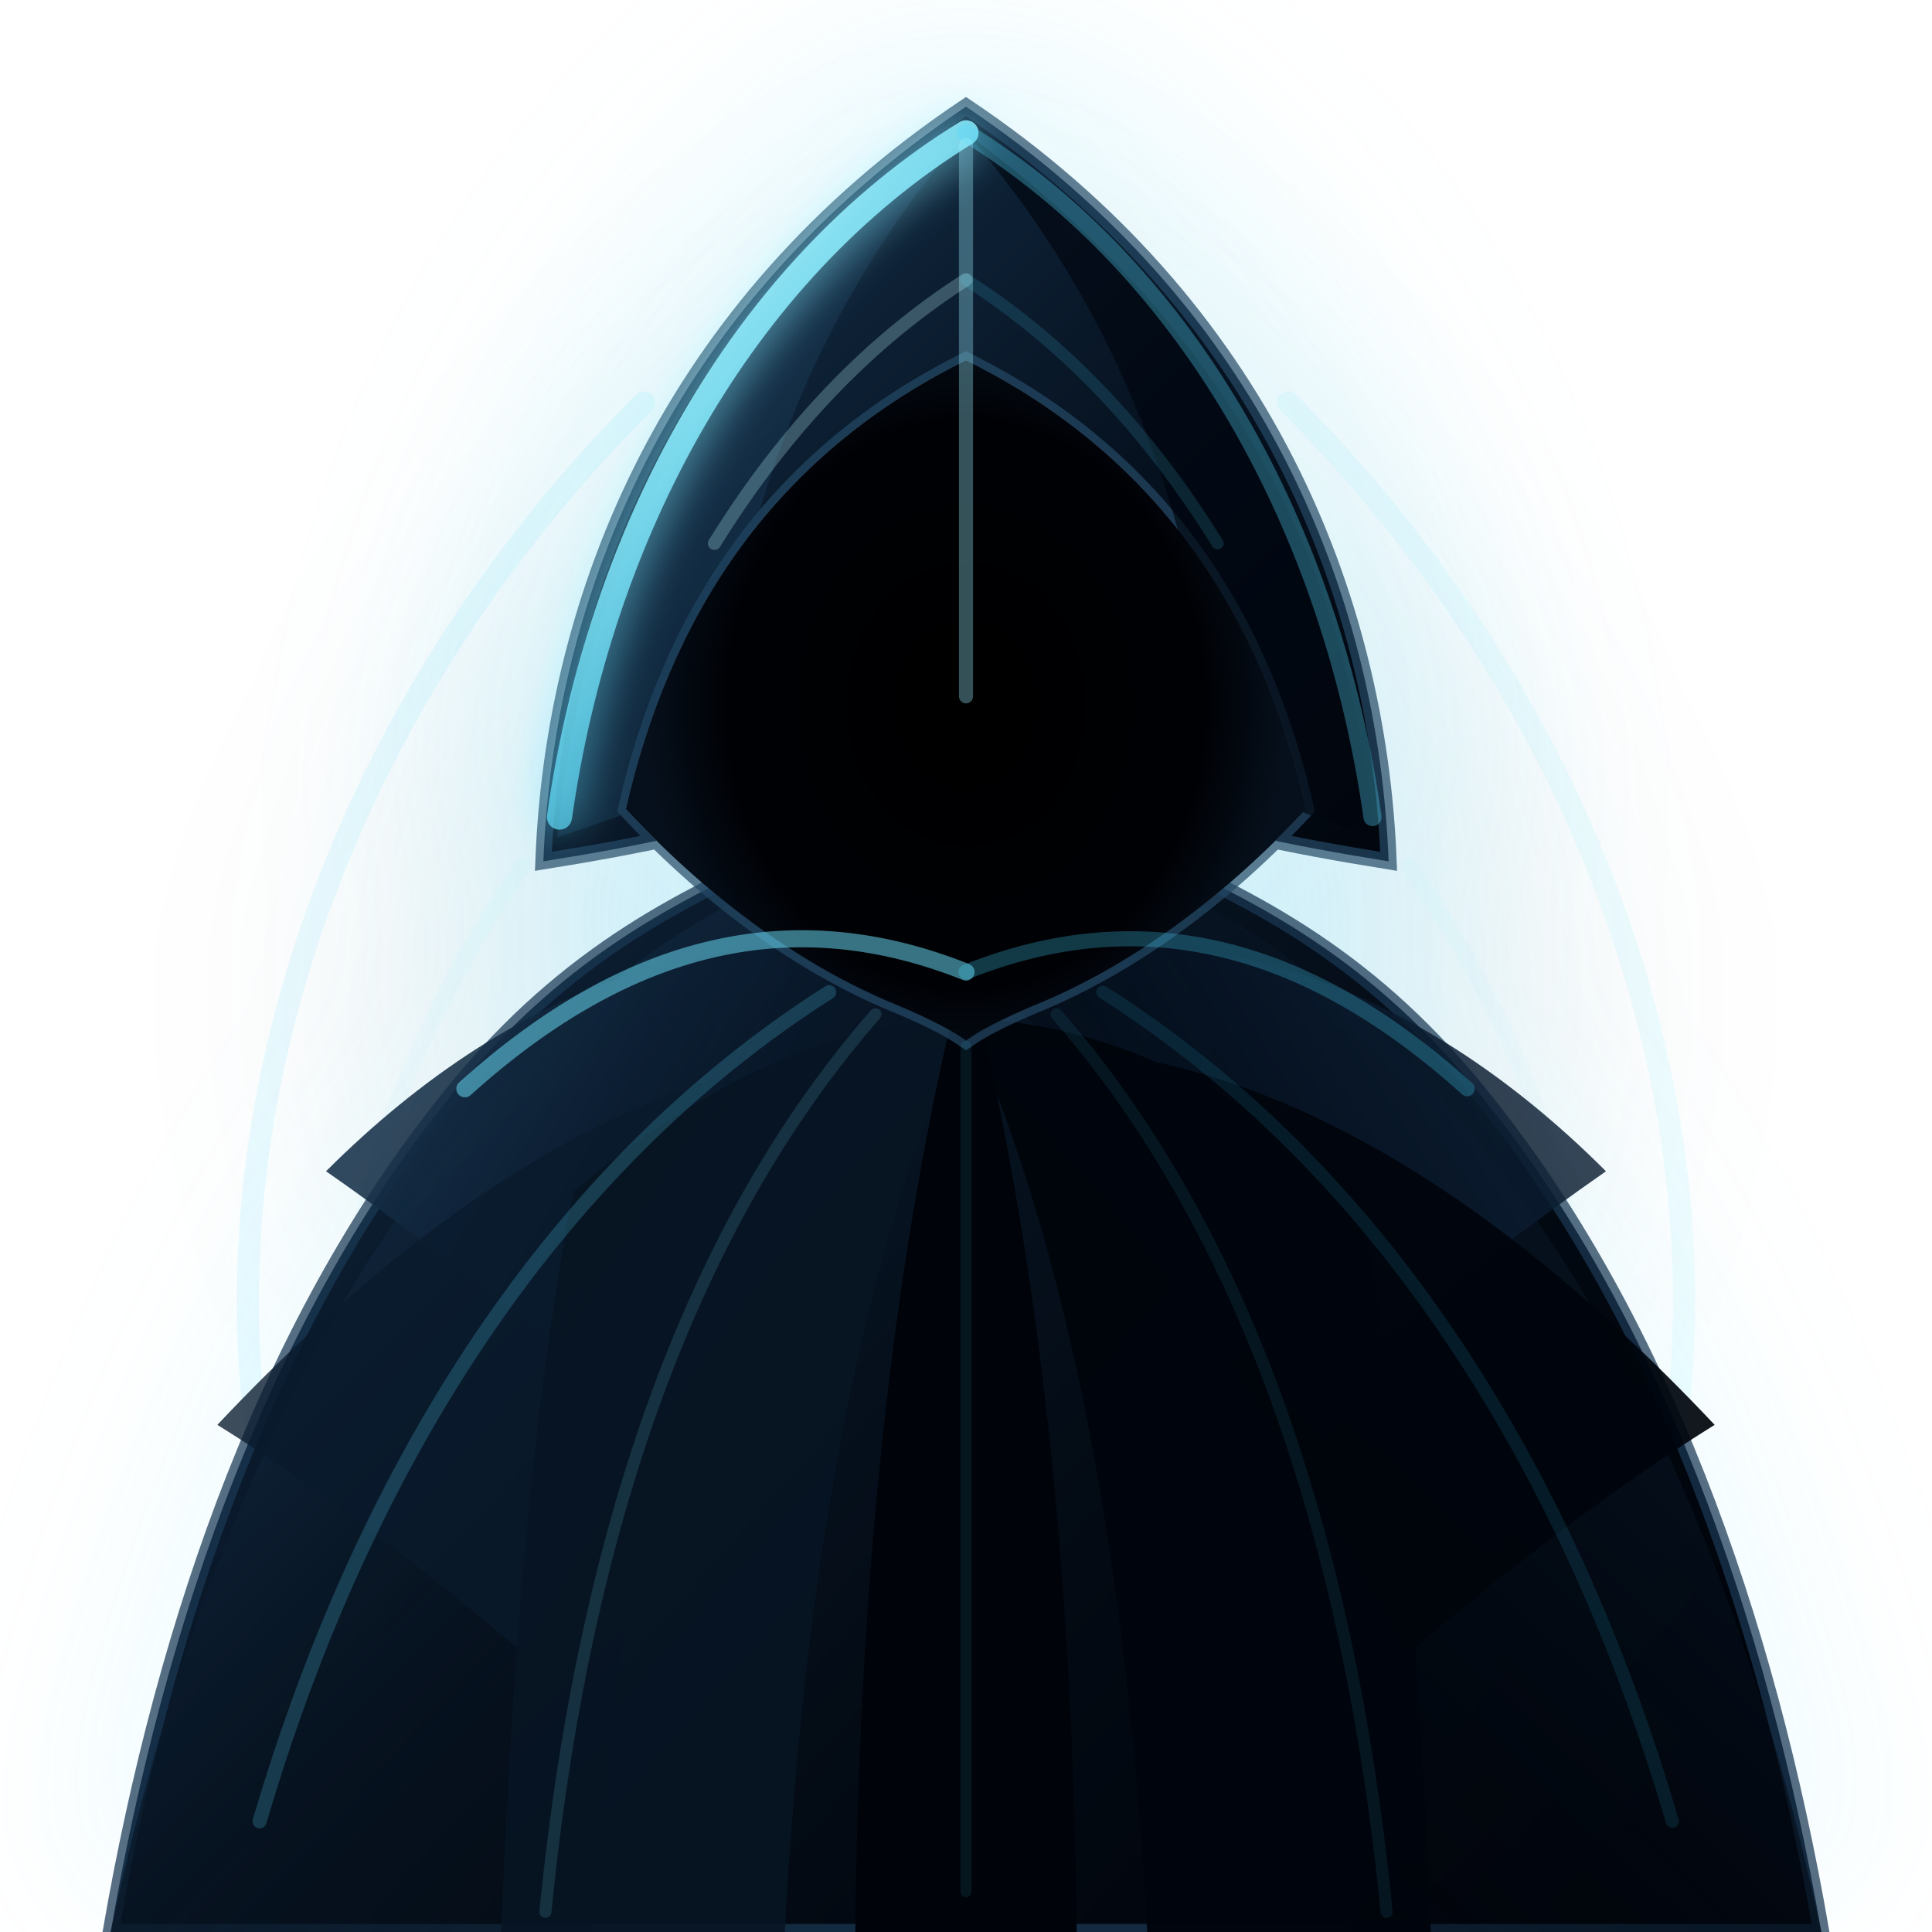
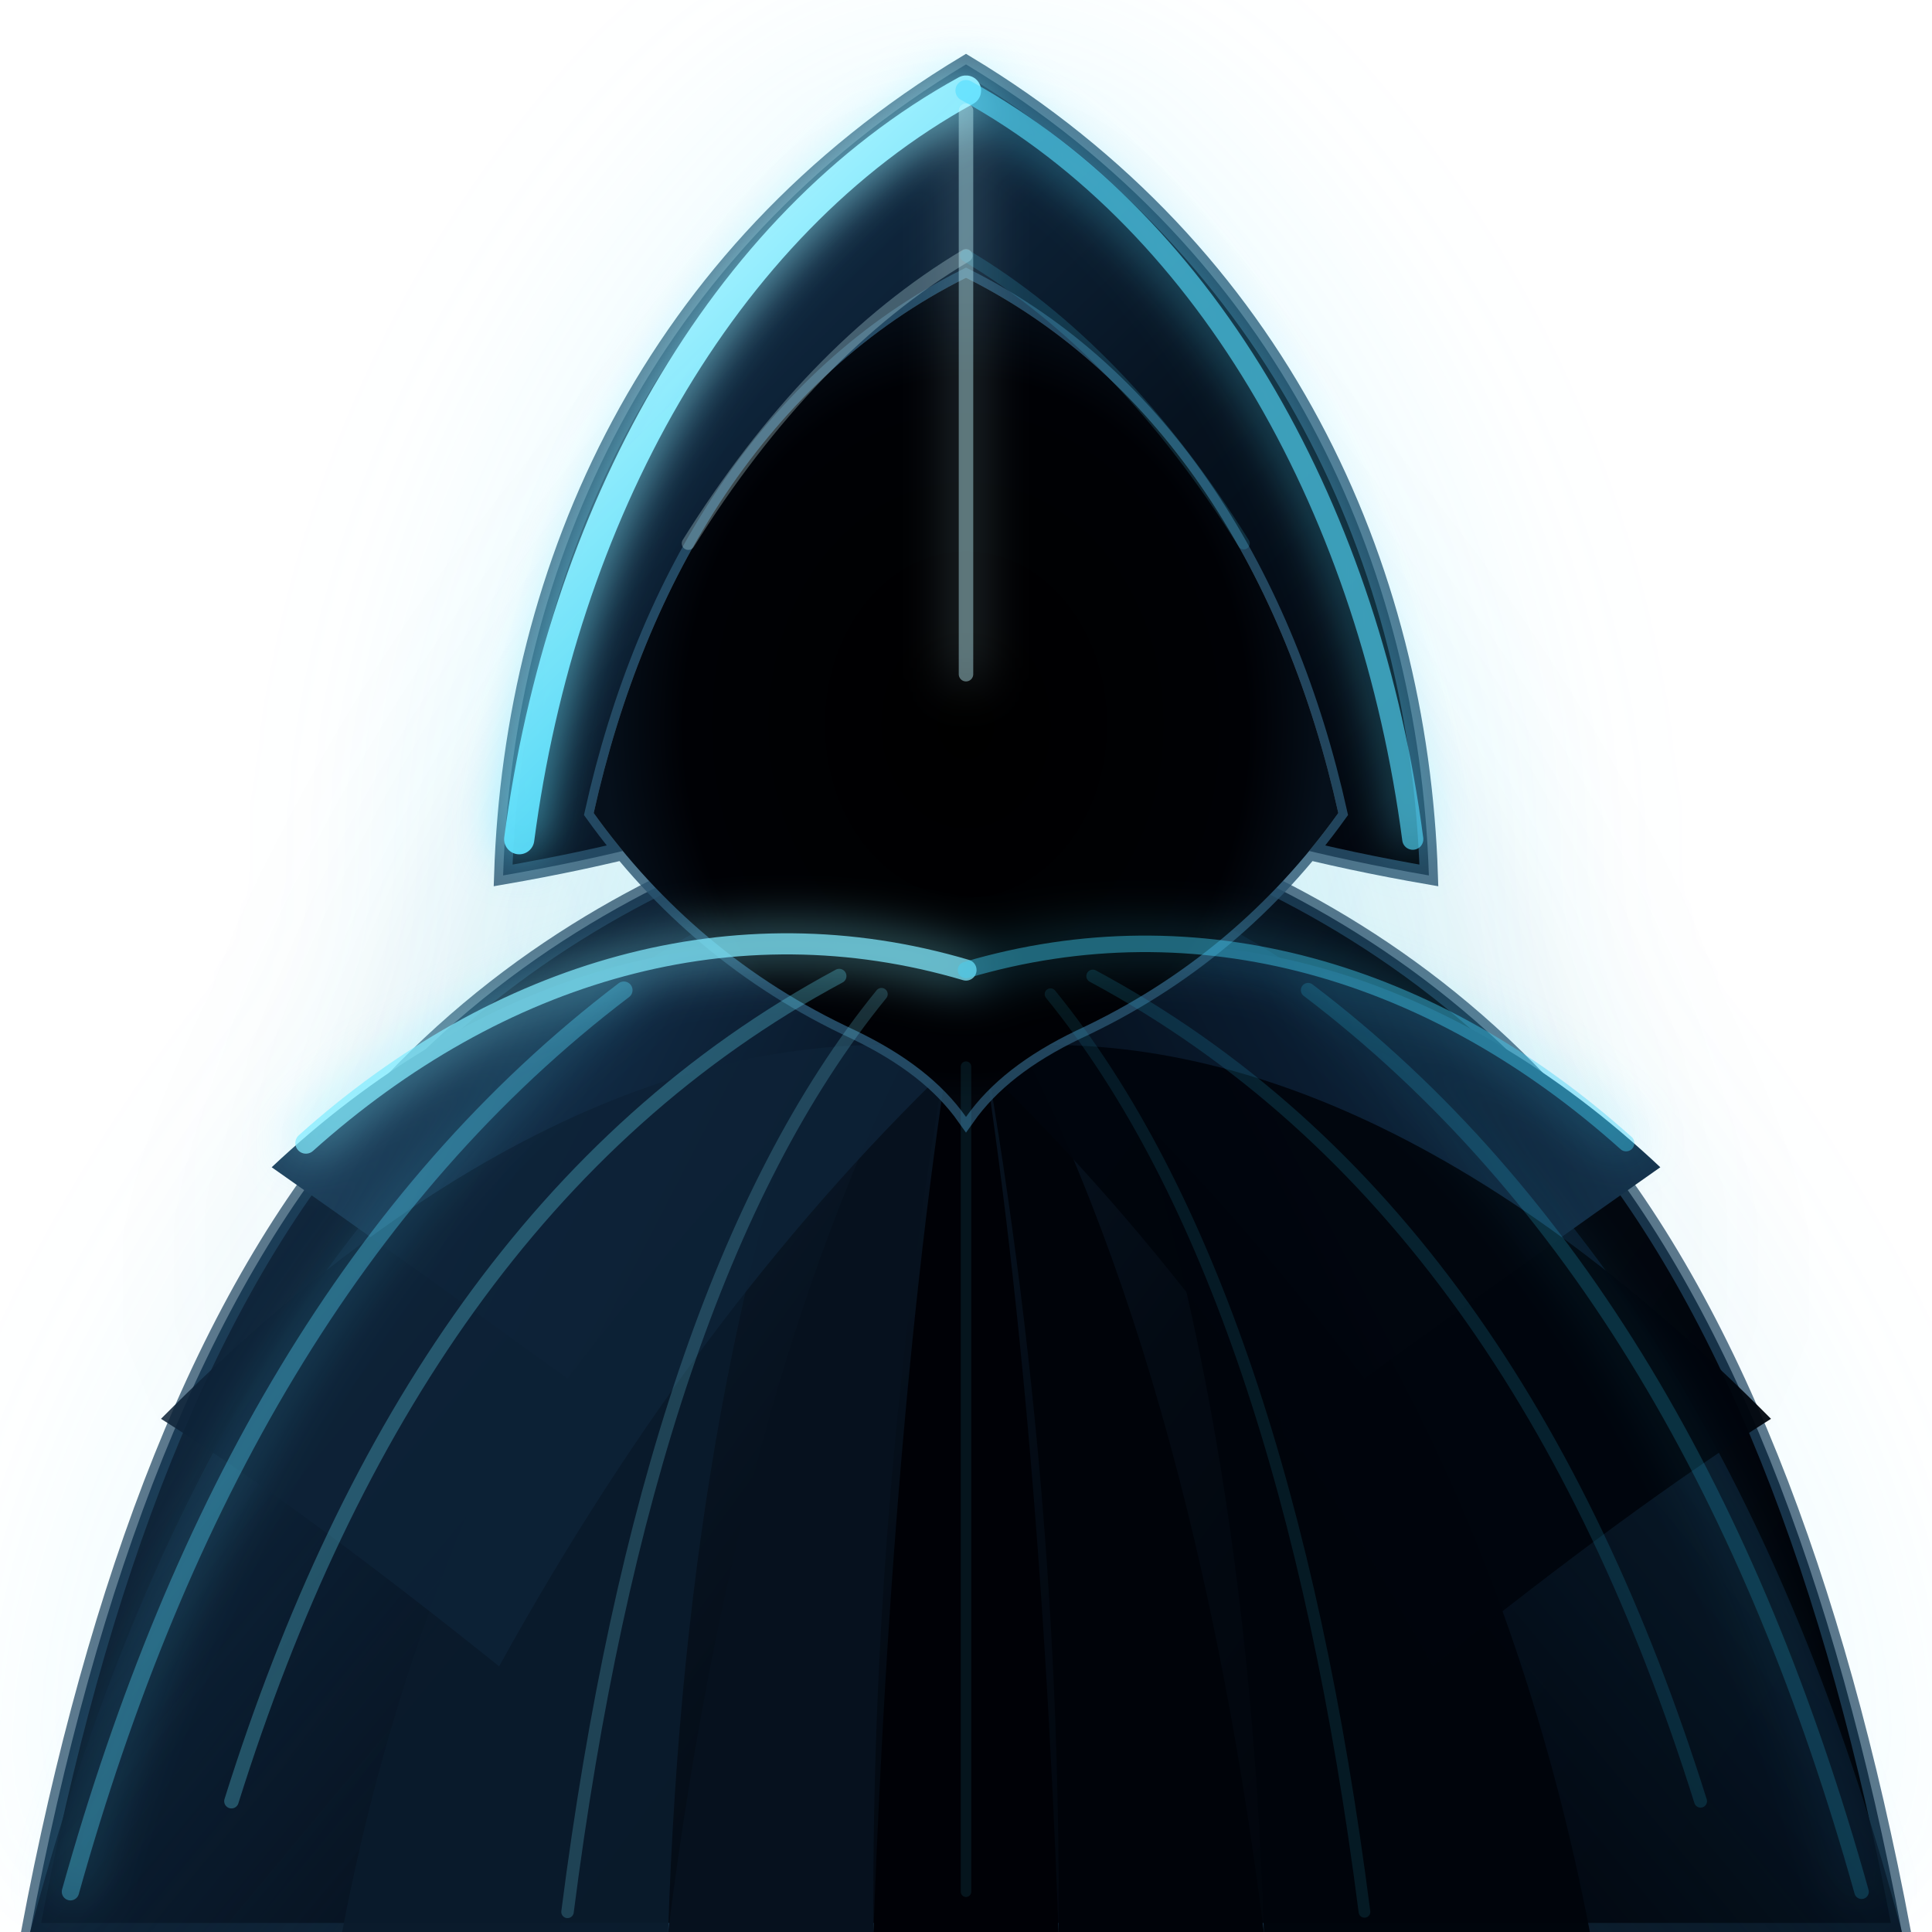
<svg xmlns="http://www.w3.org/2000/svg" viewBox="0 0 96 96" role="img" aria-labelledby="brand-title brand-description">
  <defs>
-     <linearGradient id="cloak" x1="18" y1="43" x2="78" y2="96" gradientUnits="userSpaceOnUse">
-       <stop stop-color="#10233a" />
-       <stop offset=".28" stop-color="#081626" />
-       <stop offset=".62" stop-color="#030a13" />
-       <stop offset="1" stop-color="#00030a" />
+     <linearGradient id="cloak" x1="12" y1="45" x2="82" y2="96" gradientUnits="userSpaceOnUse">
+       <stop stop-color="#173550" />
+       <stop offset=".22" stop-color="#0b1c2e" />
+       <stop offset=".58" stop-color="#030a13" />
+       <stop offset="1" stop-color="#000208" />
    </linearGradient>
-     <linearGradient id="cloak-left" x1="12" y1="54" x2="49" y2="91" gradientUnits="userSpaceOnUse">
-       <stop stop-color="#15314c" stop-opacity=".78" />
-       <stop offset=".46" stop-color="#071321" stop-opacity=".68" />
-       <stop offset="1" stop-color="#01040a" stop-opacity=".12" />
+     <linearGradient id="hood" x1="29" y1="7" x2="68" y2="47" gradientUnits="userSpaceOnUse">
+       <stop stop-color="#1c4262" />
+       <stop offset=".18" stop-color="#102941" />
+       <stop offset=".55" stop-color="#06121f" />
+       <stop offset="1" stop-color="#01040b" />
    </linearGradient>
-     <linearGradient id="cloak-right" x1="84" y1="53" x2="48" y2="91" gradientUnits="userSpaceOnUse">
-       <stop stop-color="#0a1b2d" stop-opacity=".7" />
-       <stop offset=".5" stop-color="#030a14" stop-opacity=".62" />
-       <stop offset="1" stop-color="#000207" stop-opacity=".12" />
+     <linearGradient id="left-fold" x1="5" y1="57" x2="47" y2="92" gradientUnits="userSpaceOnUse">
+       <stop stop-color="#1e4564" stop-opacity=".92" />
+       <stop offset=".35" stop-color="#0b1f33" stop-opacity=".86" />
+       <stop offset="1" stop-color="#020711" stop-opacity=".18" />
    </linearGradient>
-     <linearGradient id="collar-left" x1="16" y1="49" x2="48" y2="69" gradientUnits="userSpaceOnUse">
-       <stop stop-color="#1b3a55" stop-opacity=".88" />
-       <stop offset=".42" stop-color="#0b1d31" stop-opacity=".86" />
-       <stop offset="1" stop-color="#020812" stop-opacity=".28" />
+     <linearGradient id="right-fold" x1="91" y1="57" x2="49" y2="92" gradientUnits="userSpaceOnUse">
+       <stop stop-color="#102b43" stop-opacity=".78" />
+       <stop offset=".42" stop-color="#061524" stop-opacity=".8" />
+       <stop offset="1" stop-color="#000207" stop-opacity=".18" />
    </linearGradient>
-     <linearGradient id="collar-right" x1="80" y1="49" x2="48" y2="69" gradientUnits="userSpaceOnUse">
-       <stop stop-color="#10263d" stop-opacity=".8" />
-       <stop offset=".45" stop-color="#061323" stop-opacity=".88" />
-       <stop offset="1" stop-color="#00040b" stop-opacity=".4" />
+     <linearGradient id="collar-left" x1="14" y1="48" x2="49" y2="66" gradientUnits="userSpaceOnUse">
+       <stop stop-color="#244c69" />
+       <stop offset=".42" stop-color="#102942" />
+       <stop offset="1" stop-color="#020812" />
    </linearGradient>
-     <linearGradient id="hood" x1="30" y1="10" x2="67" y2="47" gradientUnits="userSpaceOnUse">
-       <stop stop-color="#183754" />
-       <stop offset=".2" stop-color="#0e2338" />
-       <stop offset=".55" stop-color="#06111f" />
+     <linearGradient id="collar-right" x1="82" y1="48" x2="47" y2="66" gradientUnits="userSpaceOnUse">
+       <stop stop-color="#183a55" />
+       <stop offset=".45" stop-color="#0a1c30" />
      <stop offset="1" stop-color="#01050c" />
    </linearGradient>
-     <linearGradient id="rim" x1="29" y1="12" x2="70" y2="50" gradientUnits="userSpaceOnUse">
-       <stop stop-color="#e5fbff" stop-opacity=".95" />
-       <stop offset=".16" stop-color="#8eeeff" stop-opacity=".88" />
-       <stop offset=".5" stop-color="#38d6ff" stop-opacity=".48" />
-       <stop offset="1" stop-color="#1b90c2" stop-opacity=".04" />
+     <linearGradient id="rim" x1="22" y1="10" x2="79" y2="68" gradientUnits="userSpaceOnUse">
+       <stop stop-color="#f1feff" />
+       <stop offset=".12" stop-color="#a8f3ff" />
+       <stop offset=".38" stop-color="#45ddff" stop-opacity=".9" />
+       <stop offset=".75" stop-color="#1fb6e9" stop-opacity=".38" />
+       <stop offset="1" stop-color="#0b7aa4" stop-opacity="0" />
    </linearGradient>
-     <radialGradient id="aura" cx="0" cy="0" r="1" gradientTransform="translate(48 47) rotate(90) scale(45 35)" gradientUnits="userSpaceOnUse">
-       <stop stop-color="#9af1ff" stop-opacity=".42" />
-       <stop offset=".22" stop-color="#43d8ff" stop-opacity=".25" />
-       <stop offset=".56" stop-color="#168db8" stop-opacity=".11" />
-       <stop offset="1" stop-color="#071726" stop-opacity="0" />
+     <radialGradient id="aura" cx="0" cy="0" r="1" gradientTransform="translate(48 48) rotate(90) scale(48 40)" gradientUnits="userSpaceOnUse">
+       <stop stop-color="#aaf5ff" stop-opacity=".44" />
+       <stop offset=".2" stop-color="#47dcff" stop-opacity=".28" />
+       <stop offset=".55" stop-color="#148caf" stop-opacity=".12" />
+       <stop offset="1" stop-color="#061726" stop-opacity="0" />
    </radialGradient>
-     <radialGradient id="void" cx="0" cy="0" r="1" gradientTransform="translate(48 35) rotate(90) scale(19 16)" gradientUnits="userSpaceOnUse">
-       <stop stop-color="#000000" />
-       <stop offset=".74" stop-color="#000105" />
-       <stop offset="1" stop-color="#06101c" />
+     <radialGradient id="void" cx="0" cy="0" r="1" gradientTransform="translate(48 36) rotate(90) scale(22 18)" gradientUnits="userSpaceOnUse">
+       <stop stop-color="#000" />
+       <stop offset=".78" stop-color="#000105" />
+       <stop offset="1" stop-color="#06101b" />
    </radialGradient>
-     <filter id="aura-blur" x="-60%" y="-60%" width="220%" height="220%" color-interpolation-filters="sRGB">
-       <feGaussianBlur stdDeviation="5.2" />
+     <filter id="aura-blur" x="-70%" y="-70%" width="240%" height="240%" color-interpolation-filters="sRGB">
+       <feGaussianBlur stdDeviation="5" />
    </filter>
-     <filter id="rim-glow" x="-80%" y="-80%" width="260%" height="260%" color-interpolation-filters="sRGB">
-       <feGaussianBlur stdDeviation="1.15" result="blur" />
+     <filter id="rim-glow" x="-100%" y="-100%" width="300%" height="300%" color-interpolation-filters="sRGB">
+       <feGaussianBlur stdDeviation="1.25" result="b" />
      <feMerge>
-         <feMergeNode in="blur" />
+         <feMergeNode in="b" />
        <feMergeNode in="SourceGraphic" />
      </feMerge>
    </filter>
  </defs>
-   <path d="M9 79C8 60 15 38 31 22C38 15 43 11 48 8C53 11 58 15 65 22C81 38 88 60 87 79C77 68 68 61 61 57C56 54 52 52 48 51C44 52 40 54 35 57C28 61 19 68 9 79Z" fill="url(#aura)" filter="url(#aura-blur)" opacity="1" />
-   <g fill="none" stroke-linecap="round" opacity=".5">
-     <path d="M13 73C10 55 17 35 32 20" stroke="#3ddcff" stroke-opacity=".2" stroke-width="1.1" />
-     <path d="M83 73C86 55 79 35 64 20" stroke="#3ddcff" stroke-opacity=".16" stroke-width="1.1" />
-     <path d="M20 87C14 71 17 56 26 43" stroke="#70e8ff" stroke-opacity=".12" stroke-width=".8" />
-     <path d="M76 87C82 71 79 56 70 43" stroke="#70e8ff" stroke-opacity=".1" stroke-width=".8" />
+   <path d="M5 92C8 69 18 48 34 29C40 21 44 15 48 10C52 15 56 21 62 29C78 48 88 69 91 92C79 77 67 66 56 59C52 56 49 54 48 53C47 54 44 56 40 59C29 66 17 77 5 92Z" fill="url(#aura)" filter="url(#aura-blur)" opacity=".88" />
+   <g fill="none" stroke="#45dcff" stroke-linecap="round" opacity=".2" filter="url(#aura-blur)">
+     <path d="M24 45C25 27 33 12 48 2C63 12 71 27 72 45" stroke-width="3.4" />
+     <path d="M2 96C8 70 20 51 36 43" stroke-width="3" />
+     <path d="M94 96C88 70 76 51 60 43" stroke-width="3" />
  </g>
-   <g fill="none" stroke="#45dbff" stroke-linecap="round" filter="url(#aura-blur)" opacity=".26">
-     <path d="M25.8 43C26.5 28.8 32.9 14.3 48 4.6C63.1 14.3 69.5 28.8 70.2 43" stroke-width="3.8" />
-     <path d="M8.5 95C13 70.7 24.7 49.3 40.4 42" stroke-width="3.2" />
-     <path d="M87.5 95C83 70.7 71.3 49.3 55.6 42" stroke-width="3.2" />
+   <path d="M1.5 96C4.8 78.5 10.2 64.3 18.2 55.2C24.8 47.7 32.4 43.7 39.2 41.3C42 40.3 44.8 39.8 48 39.8C51.2 39.8 54 40.3 56.8 41.3C63.6 43.7 71.2 47.7 77.8 55.2C85.8 64.3 91.2 78.5 94.5 96Z" fill="url(#cloak)" stroke="#214662" stroke-width=".9" stroke-opacity=".72" />
+   <g>
+     <path d="M1.5 96C6.8 76 16 58.7 31.2 48.4C35.4 45.5 39.6 43.7 44.2 42.6C37.1 51.7 31.4 68.6 27.8 96Z" fill="url(#left-fold)" />
+     <path d="M94.5 96C89.2 76 80 58.7 64.8 48.4C60.6 45.5 56.4 43.7 51.8 42.6C58.9 51.7 64.6 68.6 68.2 96Z" fill="url(#right-fold)" />
+     <path d="M17 96C20.7 76.7 29.2 59.6 42.1 47.7C36.7 61.4 33.8 77.4 33.2 96Z" fill="#0a1b2c" fill-opacity=".94" />
+     <path d="M79 96C75.3 76.7 66.8 59.6 53.9 47.7C59.3 61.4 62.2 77.4 62.8 96Z" fill="#01050c" fill-opacity=".98" />
+     <path d="M33.2 96C35.7 76.1 40.6 59.1 48 47.1C44.8 63.7 43.3 80 43.4 96Z" fill="#06111e" />
+     <path d="M62.8 96C60.3 76.1 55.4 59.1 48 47.1C51.2 63.7 52.7 80 52.6 96Z" fill="#000309" />
+     <path d="M43.4 96C44.1 77 45.6 60.5 48 47.1C50.4 60.5 51.9 77 52.6 96Z" fill="#000106" />
  </g>
-   <path d="M5.5 96C8.2 80.4 13.5 65.3 22.6 54.2C28.2 47.3 34.2 44.4 40.3 41.8C42.4 40.9 44.7 40.3 48 40.3C51.3 40.3 53.6 40.9 55.7 41.8C61.8 44.4 67.8 47.3 73.4 54.2C82.5 65.3 87.8 80.4 90.5 96Z" fill="url(#cloak)" stroke="#1a3854" stroke-opacity=".72" stroke-width=".8" />
-   <path d="M5.5 96C9.2 78.6 16.2 61.6 28.4 50.5C32.6 46.7 37.2 44.1 42.3 42.1C36.1 51.8 31.8 69 29.4 96Z" fill="url(#cloak-left)" />
-   <path d="M90.5 96C86.8 78.6 79.8 61.6 67.6 50.5C63.4 46.7 58.8 44.1 53.7 42.1C59.9 51.8 64.2 69 66.6 96Z" fill="url(#cloak-right)" />
-   <path d="M16.2 58.2C25.8 48.6 37.1 44.8 48 48.2C42.6 52.1 36.2 58.8 29.3 68.1C24.1 64 19.8 60.7 16.2 58.2Z" fill="url(#collar-left)" />
-   <path d="M79.8 58.2C70.2 48.6 58.9 44.8 48 48.2C53.4 52.1 59.8 58.8 66.7 68.1C71.9 64 76.2 60.7 79.8 58.2Z" fill="url(#collar-right)" />
-   <path d="M10.8 70.8C23.8 57 36.3 51 48 52.2C39.7 60.2 32.5 70.1 26.1 82.2C20.4 77.4 15.3 73.6 10.8 70.8Z" fill="#0a1a2c" fill-opacity=".78" />
-   <path d="M85.2 70.8C72.2 57 59.7 51 48 52.2C56.3 60.2 63.5 70.1 69.9 82.2C75.6 77.4 80.7 73.6 85.2 70.8Z" fill="#01050c" fill-opacity=".92" />
-   <path d="M28.5 59.2C34.8 53.9 41.2 50.8 48 50.6C42.9 62.2 40 77.3 39 96H24.9C25.5 80.6 26.7 68.3 28.5 59.2Z" fill="#071523" fill-opacity=".9" />
-   <path d="M67.5 59.2C61.2 53.9 54.8 50.8 48 50.6C53.1 62.2 56 77.3 57 96H71.1C70.5 80.6 69.3 68.3 67.5 59.2Z" fill="#01050c" fill-opacity=".96" />
-   <path d="M48 47.7C44.4 61.8 42.7 77.9 42.5 96H53.5C53.3 77.9 51.6 61.8 48 47.7Z" fill="#000309" />
-   <path d="M27 42.8C27.5 29.7 33.2 15.2 48 5.3C62.8 15.2 68.5 29.7 69 42.8C64 42 59.7 41.1 56.2 39.8C53.2 38.7 50.7 38.1 48 38.1C45.3 38.1 42.8 38.7 39.8 39.8C36.3 41.1 32 42 27 42.8ZM31.1 40.2C33.2 31 38.1 22.8 48 17.9C57.9 22.8 62.8 31 64.9 40.2C61 44.4 56.6 47.7 52 49.7C50.3 50.4 49 51 48 51.7C47 51 45.7 50.4 44 49.7C39.4 47.7 35 44.4 31.1 40.2Z" fill="url(#hood)" fill-rule="evenodd" stroke="#244966" stroke-opacity=".7" stroke-width=".8" />
-   <path d="M27.7 41.6C28.9 28.8 34.2 16.8 48 6.6C39.6 16.2 36.2 27.6 35.3 38.8C32.9 39.8 30.4 40.7 27.7 41.6Z" fill="#1b3e5b" fill-opacity=".42" />
-   <path d="M68.3 41.6C67.1 28.8 61.8 16.8 48 6.6C56.4 16.2 59.8 27.6 60.7 38.8C63.1 39.8 65.6 40.7 68.3 41.6Z" fill="#01060e" fill-opacity=".66" />
-   <path d="M31.1 40.2C33.2 31 38.1 22.8 48 17.9C57.9 22.8 62.8 31 64.9 40.2C61 44.4 56.6 47.7 52 49.7C50.3 50.4 49 51 48 51.7C47 51 45.7 50.4 44 49.7C39.4 47.7 35 44.4 31.1 40.2Z" fill="url(#void)" />
+   <g>
+     <path d="M13.5 58C23.7 48.4 36.1 44.6 48 48.3C42.2 52.2 35.5 58.9 28.2 68.5C22.4 64.3 17.5 60.8 13.5 58Z" fill="url(#collar-left)" />
+     <path d="M82.5 58C72.3 48.4 59.9 44.6 48 48.3C53.8 52.2 60.5 58.9 67.8 68.5C73.6 64.3 78.5 60.8 82.5 58Z" fill="url(#collar-right)" />
+     <path d="M8 70.5C21.8 56.6 35.5 50.5 48 52.2C39.3 60.4 31.6 70.5 24.8 82.8C18.2 77.5 12.6 73.4 8 70.5Z" fill="#0d2237" fill-opacity=".86" />
+     <path d="M88 70.5C74.2 56.6 60.5 50.5 48 52.2C56.7 60.4 64.4 70.5 71.2 82.8C77.8 77.5 83.4 73.4 88 70.5Z" fill="#01050c" fill-opacity=".94" />
+   </g>
+   <path d="M25 43.5C25.5 28.1 32.4 12.6 48 3.2C63.6 12.6 70.5 28.1 71 43.5C65.8 42.6 61.1 41.4 57.1 39.9C53.7 38.6 50.8 38 48 38C45.2 38 42.3 38.6 38.9 39.9C34.9 41.4 30.2 42.6 25 43.5ZM29.5 40.4C32.1 28.7 38.2 18.7 48 13.8C57.8 18.7 63.9 28.7 66.5 40.4C63.2 45 58.9 48.7 53.5 51.2C51 52.4 49.2 53.8 48 55.5C46.8 53.8 45 52.4 42.5 51.2C37.1 48.7 32.8 45 29.5 40.4Z" fill="url(#hood)" fill-rule="evenodd" stroke="#2a5470" stroke-width=".9" stroke-opacity=".8" />
+   <path d="M29.5 40.4C32.1 28.7 38.2 18.7 48 13.8C57.8 18.7 63.9 28.7 66.5 40.4C63.2 45 58.9 48.7 53.5 51.2C51 52.4 49.2 53.8 48 55.5C46.8 53.8 45 52.4 42.5 51.2C37.1 48.7 32.8 45 29.5 40.4Z" fill="url(#void)" />
+   <g fill="none" stroke-linecap="round" filter="url(#rim-glow)">
+     <path d="M25.8 41.7C27.9 25.7 35.8 11.2 48 4.5" stroke="url(#rim)" stroke-width="1.5" />
+     <path d="M70.2 41.7C68.1 25.7 60.2 11.2 48 4.5" stroke="#55ddff" stroke-opacity=".62" stroke-width="1.05" />
+     <path d="M48 5.5V33.5" stroke="#c4f8ff" stroke-opacity=".42" stroke-width=".72" />
+     <path d="M15.2 56.8C24.8 48.2 36.5 44.8 48 48.2" stroke="#83ecff" stroke-opacity=".72" stroke-width="1.05" />
+     <path d="M80.8 56.8C71.2 48.2 59.5 44.8 48 48.2" stroke="#42d3f8" stroke-opacity=".42" stroke-width=".82" />
+     <path d="M3.5 94C8.9 74.7 17.7 59.3 31 49.2" stroke="#56dcff" stroke-opacity=".34" stroke-width=".86" />
+     <path d="M92.5 94C87.1 74.7 78.3 59.3 65 49.2" stroke="#2bbfe9" stroke-opacity=".2" stroke-width=".72" />
+   </g>
  <g fill="none" stroke-linecap="round">
-     <path d="M27.8 40.6C29.8 26.5 36.8 13.5 48 6.6" stroke="url(#rim)" stroke-width="1.25" filter="url(#rim-glow)" />
-     <path d="M68.2 40.6C66.2 26.5 59.2 13.5 48 6.6" stroke="#55ddff" stroke-opacity=".32" stroke-width=".9" />
-     <path d="M48 7.2V34.6" stroke="#9cefff" stroke-opacity=".34" stroke-width=".7" />
-     <path d="M35.5 27C39.1 21.2 43.3 16.9 48 13.9" stroke="#bff7ff" stroke-opacity=".26" stroke-width=".65" />
-     <path d="M60.5 27C56.9 21.2 52.7 16.9 48 13.9" stroke="#4ad9ff" stroke-opacity=".14" stroke-width=".6" />
-     <path d="M23.1 54.1C31.3 46.7 39.5 44.9 48 48.3" stroke="#6ee6ff" stroke-opacity=".5" stroke-width=".85" />
-     <path d="M72.9 54.1C64.7 46.7 56.5 44.9 48 48.3" stroke="#45d8ff" stroke-opacity=".26" stroke-width=".75" />
-     <path d="M12.9 90.5C18.1 72.8 27.5 58 41.2 49.3" stroke="#5ee0ff" stroke-opacity=".2" stroke-width=".7" />
-     <path d="M83.1 90.5C77.9 72.8 68.5 58 54.8 49.3" stroke="#2dc7ee" stroke-opacity=".12" stroke-width=".65" />
-     <path d="M27.1 95C29 75.9 34.4 60.8 43.5 50.4" stroke="#74e8ff" stroke-opacity=".14" stroke-width=".6" />
-     <path d="M68.9 95C67 75.9 61.6 60.8 52.5 50.4" stroke="#3ad1f6" stroke-opacity=".09" stroke-width=".6" />
-     <path d="M48 52V94" stroke="#3bd4fa" stroke-opacity=".09" stroke-width=".55" />
+     <path d="M34.2 27C38.2 20.6 42.8 15.8 48 12.7" stroke="#d3fbff" stroke-opacity=".28" stroke-width=".65" />
+     <path d="M61.8 27C57.8 20.6 53.2 15.8 48 12.7" stroke="#48d7ff" stroke-opacity=".16" stroke-width=".6" />
+     <path d="M11.5 89.5C17.4 70.7 27 56.4 41.7 48.5" stroke="#69e5ff" stroke-opacity=".28" stroke-width=".72" />
+     <path d="M84.5 89.5C78.6 70.7 69 56.4 54.3 48.5" stroke="#2ac6ee" stroke-opacity=".15" stroke-width=".64" />
+     <path d="M28.2 95C30.8 74.7 35.9 59.1 43.8 49.4" stroke="#7beaff" stroke-opacity=".2" stroke-width=".62" />
+     <path d="M67.8 95C65.2 74.7 60.1 59.1 52.2 49.4" stroke="#34ccef" stroke-opacity=".11" stroke-width=".58" />
+     <path d="M48 53V94" stroke="#3bd1f6" stroke-opacity=".1" stroke-width=".52" />
  </g>
</svg>
